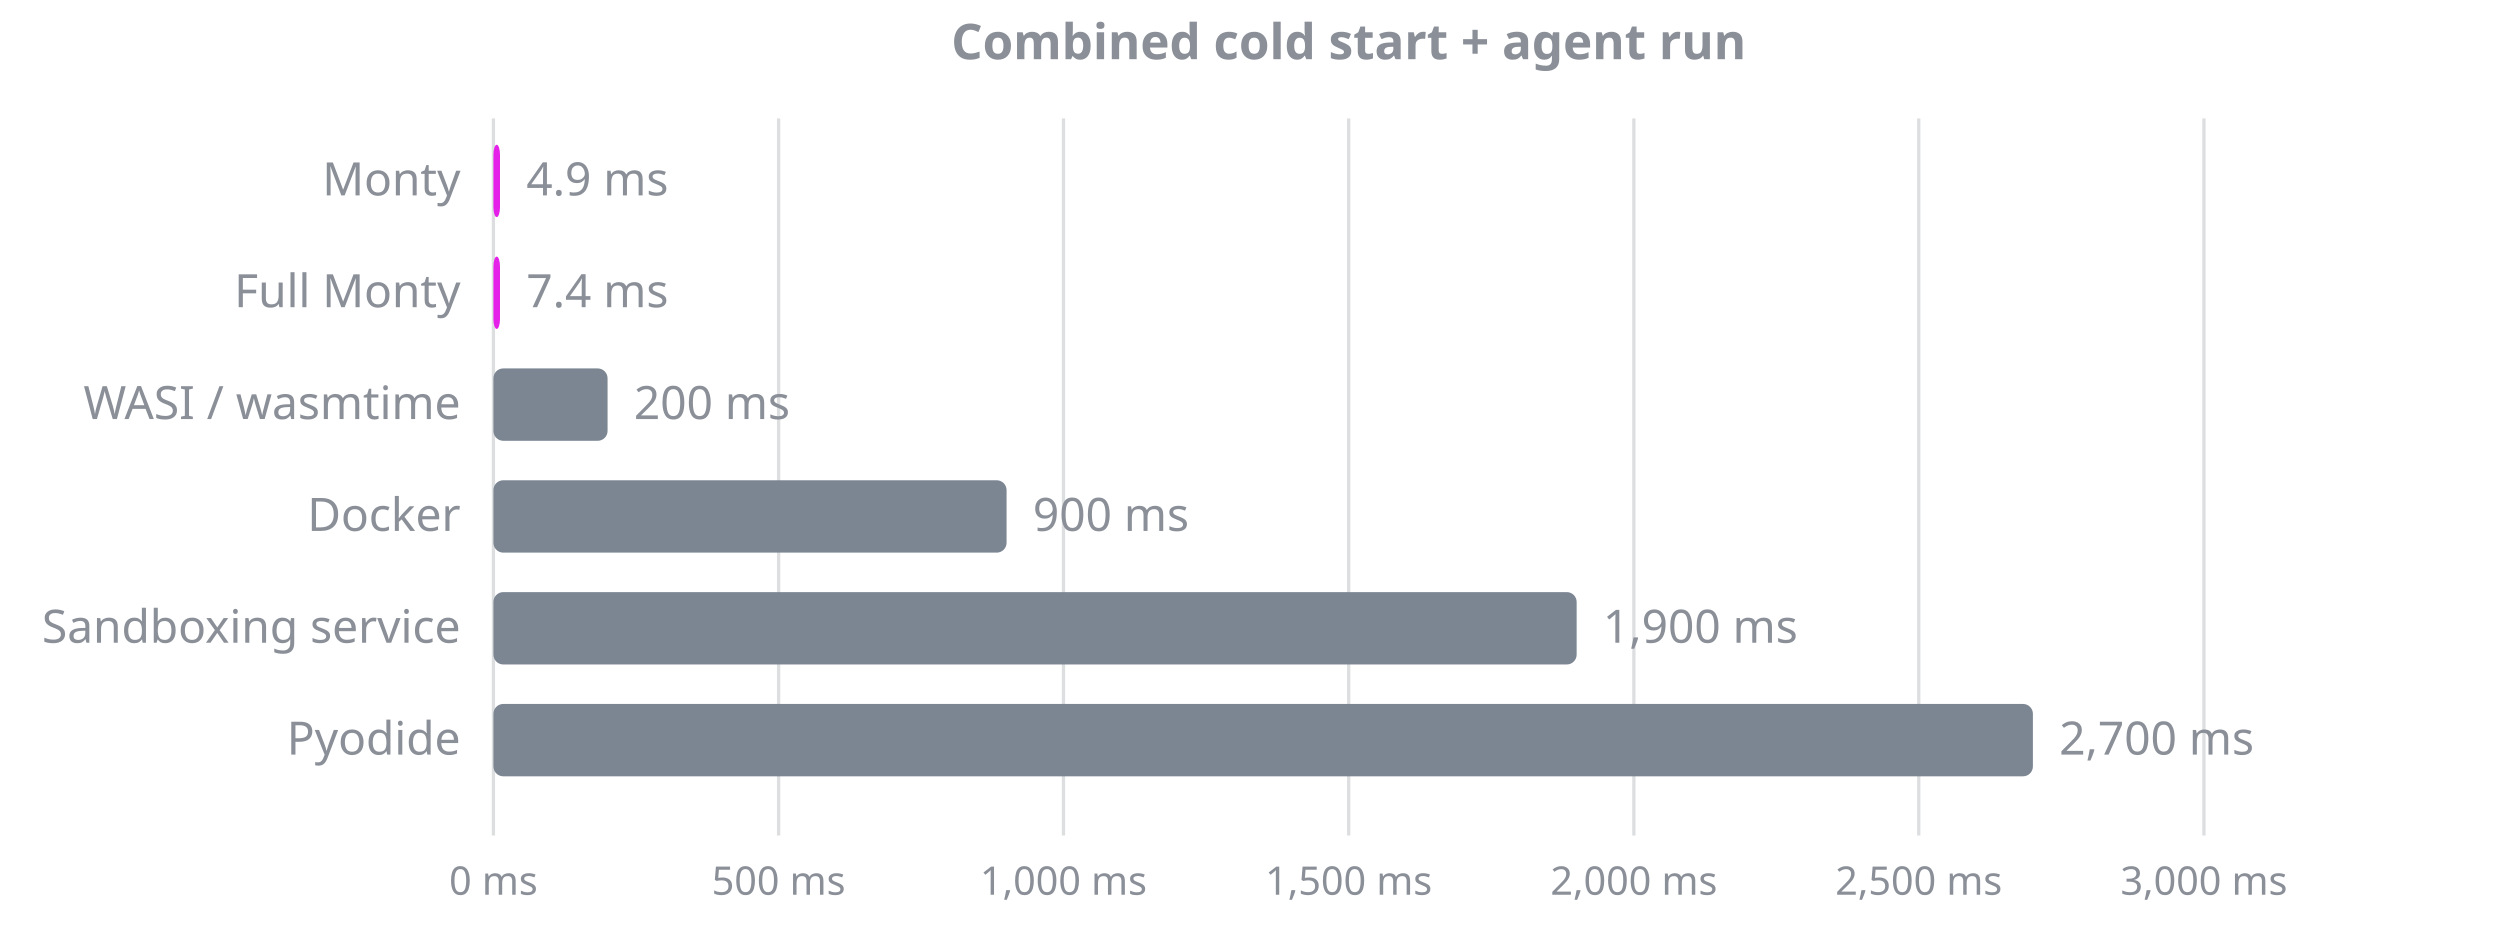
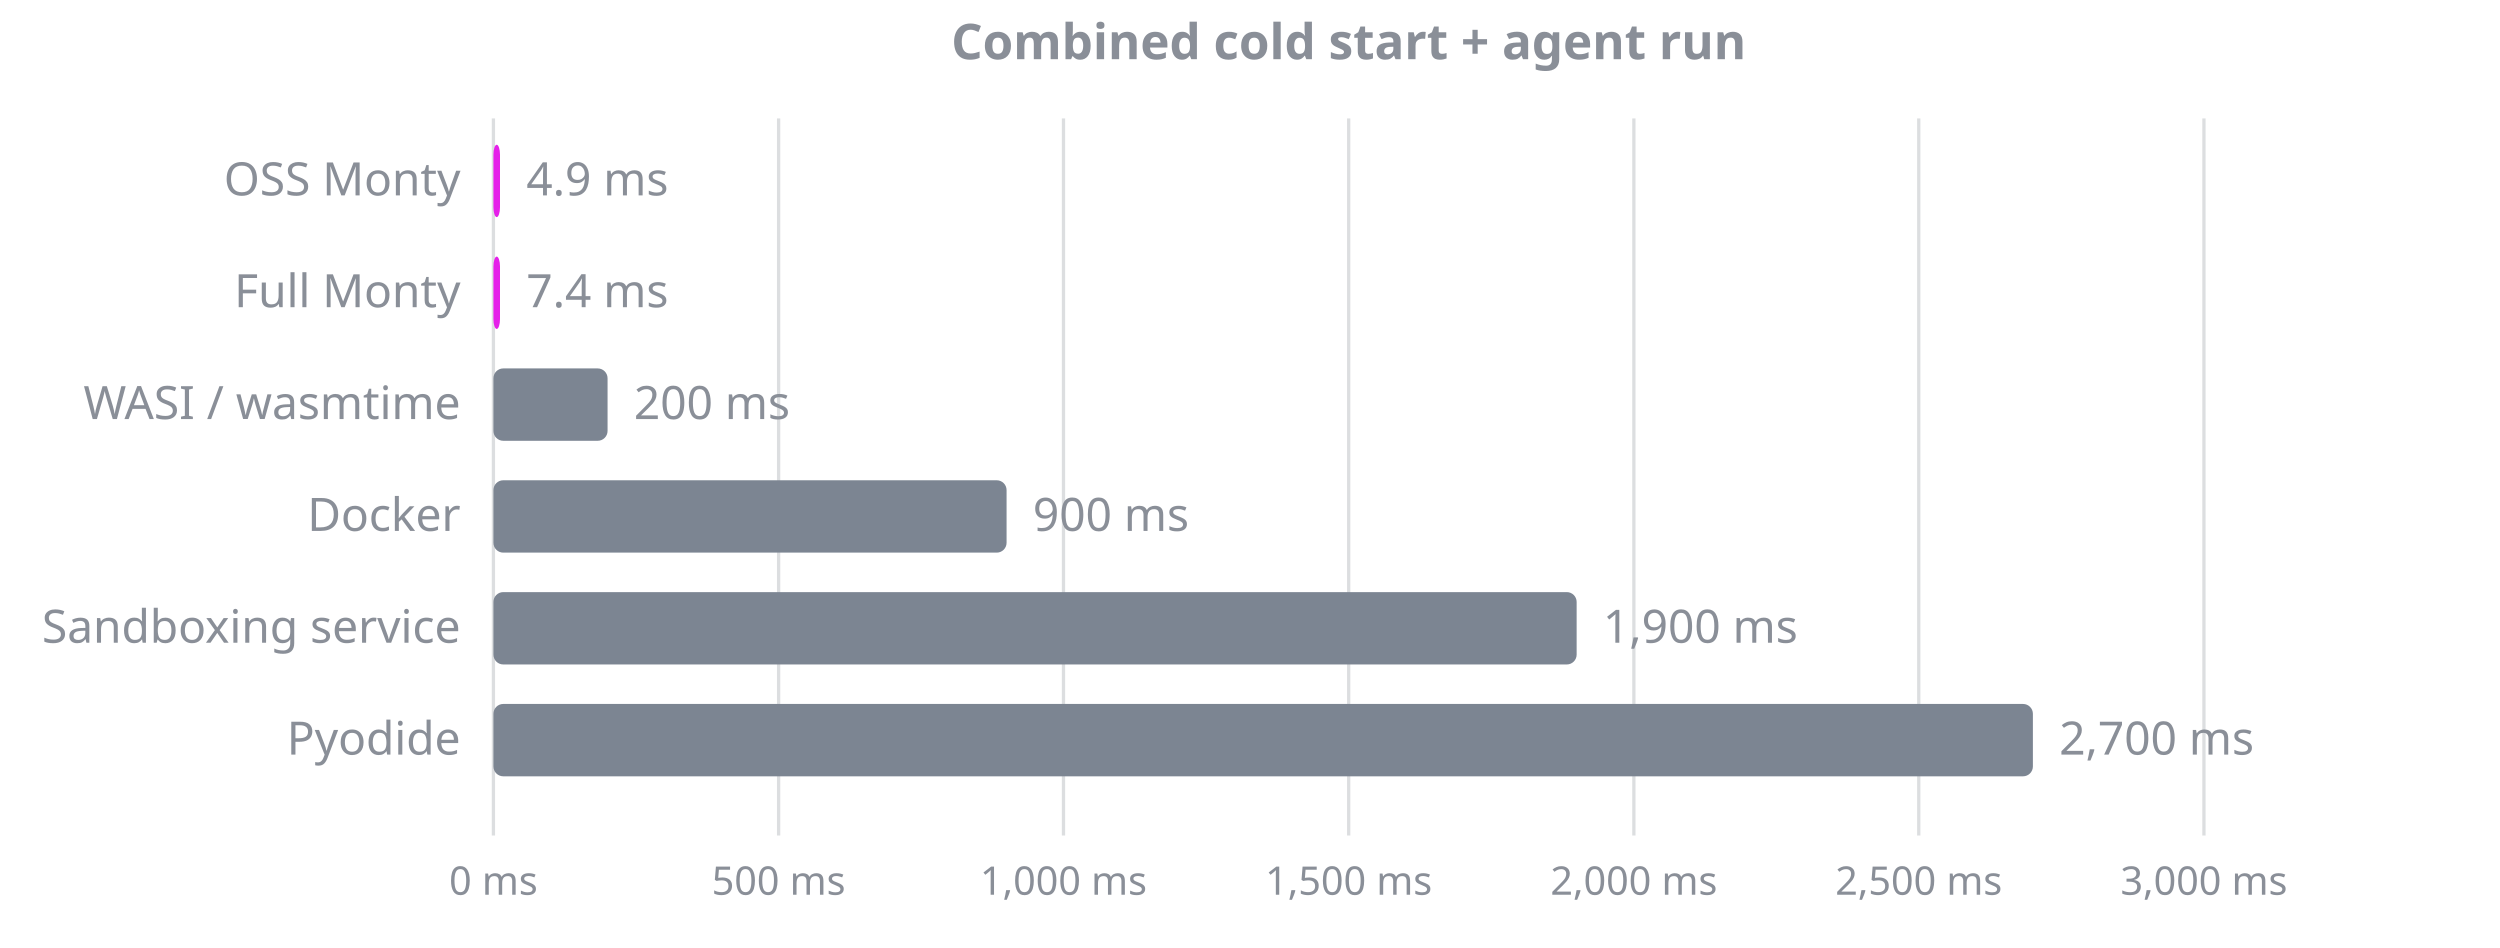
<svg xmlns="http://www.w3.org/2000/svg" width="760" height="288" viewBox="0 0 760 288" role="img" aria-labelledby="title">
  <text x="410.0" y="18" text-anchor="middle" fill="#8a8f98" font-size="15" font-weight="600" font-family="ui-sans-serif, system-ui, sans-serif">Combined cold start + agent run</text>
  <line x1="150.0" y1="36" x2="150.0" y2="254" stroke="#8a8f98" stroke-opacity="0.3" />
  <text x="150.0" y="272" text-anchor="middle" fill="#8a8f98" font-size="12" font-family="ui-sans-serif, system-ui, sans-serif">0 ms</text>
  <line x1="236.7" y1="36" x2="236.7" y2="254" stroke="#8a8f98" stroke-opacity="0.3" />
  <text x="236.7" y="272" text-anchor="middle" fill="#8a8f98" font-size="12" font-family="ui-sans-serif, system-ui, sans-serif">500 ms</text>
  <line x1="323.3" y1="36" x2="323.3" y2="254" stroke="#8a8f98" stroke-opacity="0.3" />
  <text x="323.3" y="272" text-anchor="middle" fill="#8a8f98" font-size="12" font-family="ui-sans-serif, system-ui, sans-serif">1,000 ms</text>
  <line x1="410.0" y1="36" x2="410.0" y2="254" stroke="#8a8f98" stroke-opacity="0.3" />
  <text x="410.0" y="272" text-anchor="middle" fill="#8a8f98" font-size="12" font-family="ui-sans-serif, system-ui, sans-serif">1,500 ms</text>
  <line x1="496.7" y1="36" x2="496.7" y2="254" stroke="#8a8f98" stroke-opacity="0.3" />
  <text x="496.7" y="272" text-anchor="middle" fill="#8a8f98" font-size="12" font-family="ui-sans-serif, system-ui, sans-serif">2,000 ms</text>
  <line x1="583.3" y1="36" x2="583.3" y2="254" stroke="#8a8f98" stroke-opacity="0.3" />
  <text x="583.3" y="272" text-anchor="middle" fill="#8a8f98" font-size="12" font-family="ui-sans-serif, system-ui, sans-serif">2,500 ms</text>
  <line x1="670.0" y1="36" x2="670.0" y2="254" stroke="#8a8f98" stroke-opacity="0.3" />
  <text x="670.0" y="272" text-anchor="middle" fill="#8a8f98" font-size="12" font-family="ui-sans-serif, system-ui, sans-serif">3,000 ms</text>
-   <text x="140" y="59.4" text-anchor="end" fill="#8a8f98" font-size="14" font-family="ui-sans-serif, system-ui, sans-serif">Monty</text>
+   <text x="140" y="59.4" text-anchor="end" fill="#8a8f98" font-size="14" font-family="ui-sans-serif, system-ui, sans-serif">OSS Monty</text>
  <rect x="150" y="44" width="2.0" height="22" rx="3" fill="#e520e9" />
  <text x="160.0" y="59.4" fill="#8a8f98" font-size="14" font-family="ui-sans-serif, system-ui, sans-serif">4.9 ms</text>
  <text x="140" y="93.4" text-anchor="end" fill="#8a8f98" font-size="14" font-family="ui-sans-serif, system-ui, sans-serif">Full Monty</text>
  <rect x="150" y="78" width="2.0" height="22" rx="3" fill="#e520e9" />
  <text x="160.0" y="93.4" fill="#8a8f98" font-size="14" font-family="ui-sans-serif, system-ui, sans-serif">7.4 ms</text>
  <text x="140" y="127.4" text-anchor="end" fill="#8a8f98" font-size="14" font-family="ui-sans-serif, system-ui, sans-serif">WASI / wasmtime</text>
  <rect x="150" y="112" width="34.7" height="22" rx="3" fill="#7c8592" />
  <text x="192.7" y="127.4" fill="#8a8f98" font-size="14" font-family="ui-sans-serif, system-ui, sans-serif">200 ms</text>
  <text x="140" y="161.4" text-anchor="end" fill="#8a8f98" font-size="14" font-family="ui-sans-serif, system-ui, sans-serif">Docker</text>
  <rect x="150" y="146" width="156.0" height="22" rx="3" fill="#7c8592" />
  <text x="314.0" y="161.4" fill="#8a8f98" font-size="14" font-family="ui-sans-serif, system-ui, sans-serif">900 ms</text>
  <text x="140" y="195.4" text-anchor="end" fill="#8a8f98" font-size="14" font-family="ui-sans-serif, system-ui, sans-serif">Sandboxing service</text>
  <rect x="150" y="180" width="329.3" height="22" rx="3" fill="#7c8592" />
  <text x="487.3" y="195.4" fill="#8a8f98" font-size="14" font-family="ui-sans-serif, system-ui, sans-serif">1,900 ms</text>
  <text x="140" y="229.4" text-anchor="end" fill="#8a8f98" font-size="14" font-family="ui-sans-serif, system-ui, sans-serif">Pyodide</text>
  <rect x="150" y="214" width="468.0" height="22" rx="3" fill="#7c8592" />
  <text x="626.0" y="229.4" fill="#8a8f98" font-size="14" font-family="ui-sans-serif, system-ui, sans-serif">2,700 ms</text>
</svg>
